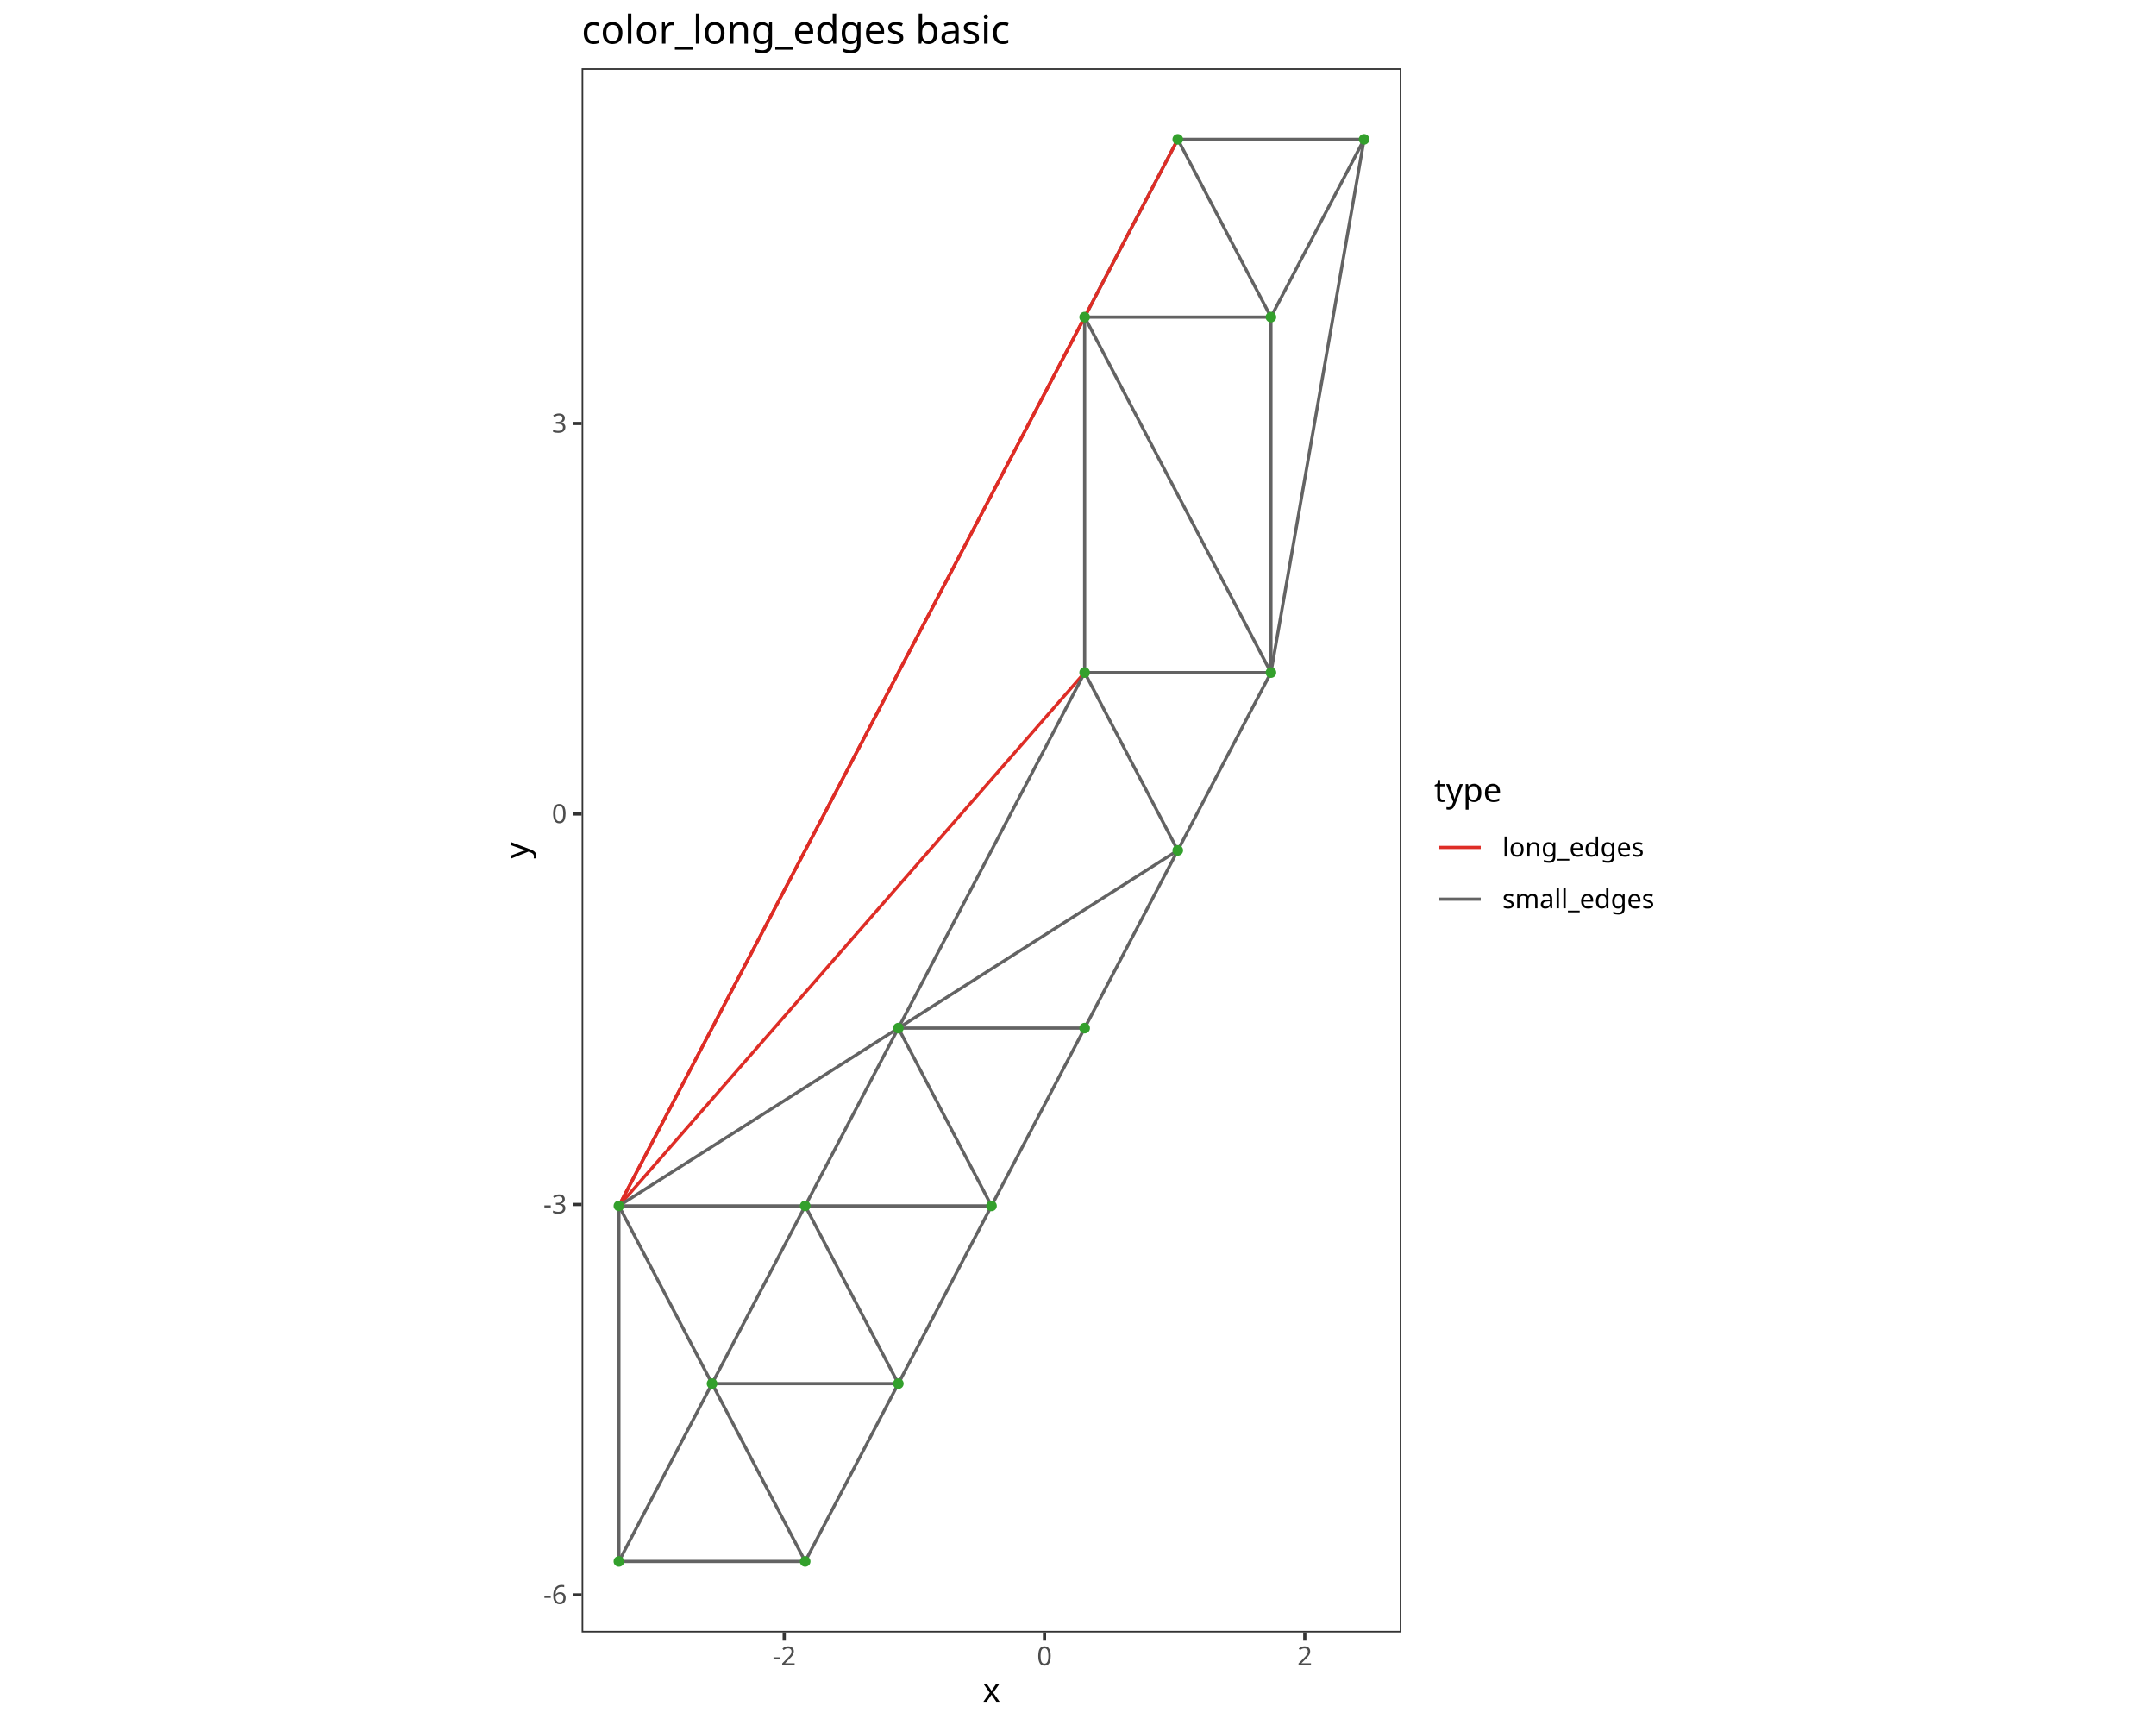
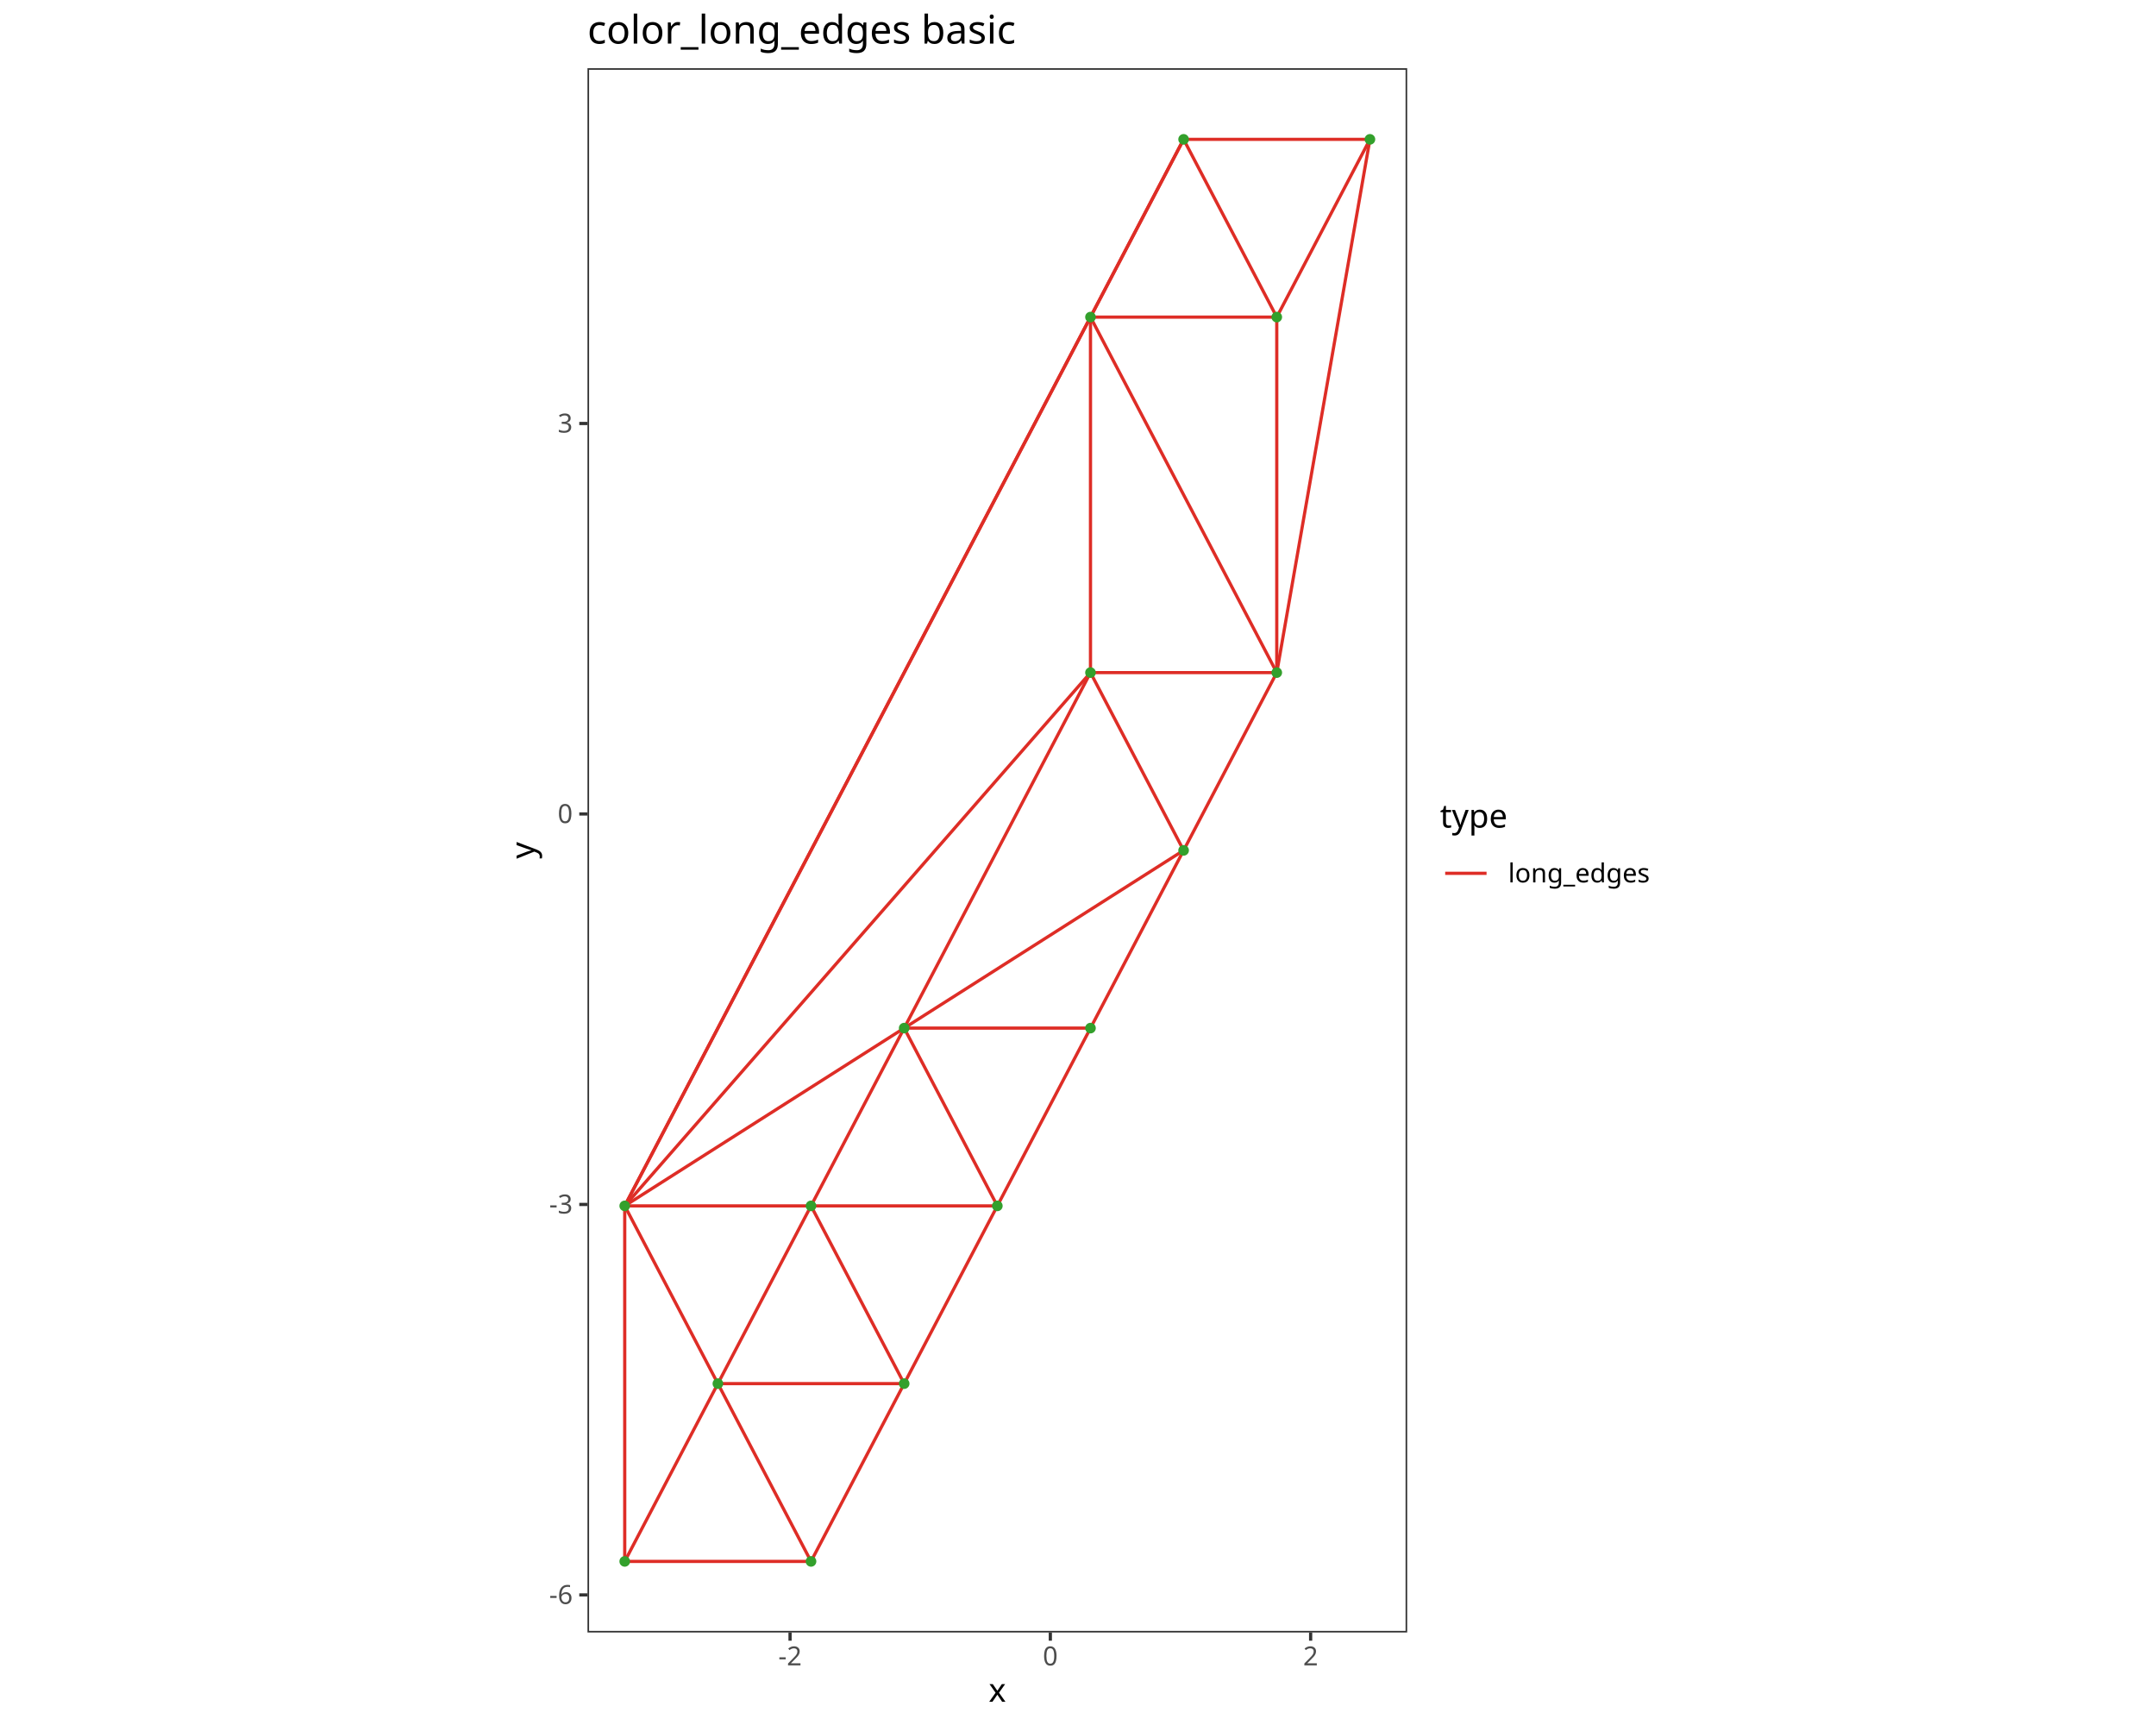
<svg xmlns="http://www.w3.org/2000/svg" class="svglite" data-engine-version="2.0" width="720.00pt" height="576.00pt" viewBox="0 0 720.00 576.00">
  <defs>
    <style type="text/css">
    .svglite line, .svglite polyline, .svglite polygon, .svglite path, .svglite rect, .svglite circle {
      fill: none;
      stroke: #000000;
      stroke-linecap: round;
      stroke-linejoin: round;
      stroke-miterlimit: 10.00;
    }
  </style>
  </defs>
  <rect width="100%" height="100%" style="stroke: none; fill: #FFFFFF;" />
  <defs>
    <clipPath id="cpMC4wMHw3MjAuMDB8MC4wMHw1NzYuMDA=">
      <rect x="0.00" y="0.00" width="720.00" height="576.00" />
    </clipPath>
  </defs>
  <g clip-path="url(#cpMC4wMHw3MjAuMDB8MC4wMHw1NzYuMDA=)">
</g>
  <defs>
-     <clipPath id="cpMTYzLjQxfDU1Ni41OXwwLjAwfDU3Ni4wMA==">
-       <rect x="163.41" y="0.00" width="393.19" height="576.00" />
+     <clipPath id="cpMTY1LjM2fDU1NC42NHwwLjAwfDU3Ni4wMA==">
+       <rect x="165.36" y="0.00" width="389.28" height="576.00" />
    </clipPath>
  </defs>
-   <g clip-path="url(#cpMTYzLjQxfDU1Ni41OXwwLjAwfDU3Ni4wMA==)">
-     <rect x="163.41" y="0.00" width="393.19" height="576.00" style="stroke-width: 1.07; stroke: #FFFFFF; fill: #FFFFFF;" />
+   <g clip-path="url(#cpMTY1LjM2fDU1NC42NHwwLjAwfDU3Ni4wMA==)">
+     <rect x="165.36" y="0.00" width="389.28" height="576.00" style="stroke-width: 1.07; stroke: #FFFFFF; fill: #FFFFFF;" />
  </g>
  <g clip-path="url(#cpMC4wMHw3MjAuMDB8MC4wMHw1NzYuMDA=)">
</g>
  <defs>
-     <clipPath id="cpMTk0LjI0fDQ2Ny45OHwyMi43OHw1NDUuMTE=">
-       <rect x="194.24" y="22.78" width="273.74" height="522.33" />
+     <clipPath id="cpMTk2LjE5fDQ2OS45M3wyMi43OHw1NDUuMTE=">
+       <rect x="196.19" y="22.78" width="273.74" height="522.33" />
    </clipPath>
  </defs>
-   <g clip-path="url(#cpMTk0LjI0fDQ2Ny45OHwyMi43OHw1NDUuMTE=)">
-     <rect x="194.24" y="22.78" width="273.74" height="522.33" style="stroke-width: 1.07; stroke: none; fill: #FFFFFF;" />
-     <line x1="206.68" y1="521.37" x2="268.89" y2="521.37" style="stroke-width: 1.07; stroke: #636363; stroke-linecap: butt;" />
-     <line x1="206.68" y1="521.37" x2="237.79" y2="462.01" style="stroke-width: 1.07; stroke: #636363; stroke-linecap: butt;" />
-     <line x1="206.68" y1="521.37" x2="206.68" y2="402.66" style="stroke-width: 1.07; stroke: #636363; stroke-linecap: butt;" />
-     <line x1="393.32" y1="283.95" x2="362.22" y2="224.59" style="stroke-width: 1.07; stroke: #636363; stroke-linecap: butt;" />
-     <line x1="393.32" y1="283.95" x2="424.43" y2="224.59" style="stroke-width: 1.07; stroke: #636363; stroke-linecap: butt;" />
-     <line x1="362.22" y1="224.59" x2="424.43" y2="224.59" style="stroke-width: 1.07; stroke: #636363; stroke-linecap: butt;" />
-     <line x1="362.22" y1="224.59" x2="362.22" y2="105.88" style="stroke-width: 1.07; stroke: #636363; stroke-linecap: butt;" />
-     <line x1="424.43" y1="224.59" x2="362.22" y2="105.88" style="stroke-width: 1.07; stroke: #636363; stroke-linecap: butt;" />
-     <line x1="424.43" y1="224.59" x2="424.43" y2="105.88" style="stroke-width: 1.07; stroke: #636363; stroke-linecap: butt;" />
-     <line x1="424.43" y1="224.59" x2="455.54" y2="46.53" style="stroke-width: 1.07; stroke: #636363; stroke-linecap: butt;" />
-     <line x1="362.22" y1="105.88" x2="424.43" y2="105.88" style="stroke-width: 1.07; stroke: #636363; stroke-linecap: butt;" />
-     <line x1="362.22" y1="105.88" x2="393.32" y2="46.53" style="stroke-width: 1.07; stroke: #636363; stroke-linecap: butt;" />
-     <line x1="424.43" y1="105.88" x2="393.32" y2="46.53" style="stroke-width: 1.07; stroke: #636363; stroke-linecap: butt;" />
-     <line x1="424.43" y1="105.88" x2="455.54" y2="46.53" style="stroke-width: 1.07; stroke: #636363; stroke-linecap: butt;" />
-     <line x1="393.32" y1="46.53" x2="455.54" y2="46.53" style="stroke-width: 1.07; stroke: #636363; stroke-linecap: butt;" />
-     <line x1="268.89" y1="521.37" x2="237.79" y2="462.01" style="stroke-width: 1.07; stroke: #636363; stroke-linecap: butt;" />
-     <line x1="268.89" y1="521.37" x2="300.00" y2="462.01" style="stroke-width: 1.07; stroke: #636363; stroke-linecap: butt;" />
-     <line x1="237.79" y1="462.01" x2="300.00" y2="462.01" style="stroke-width: 1.07; stroke: #636363; stroke-linecap: butt;" />
-     <line x1="237.79" y1="462.01" x2="206.68" y2="402.66" style="stroke-width: 1.07; stroke: #636363; stroke-linecap: butt;" />
-     <line x1="237.79" y1="462.01" x2="268.89" y2="402.66" style="stroke-width: 1.07; stroke: #636363; stroke-linecap: butt;" />
-     <line x1="300.00" y1="462.01" x2="268.89" y2="402.66" style="stroke-width: 1.07; stroke: #636363; stroke-linecap: butt;" />
-     <line x1="300.00" y1="462.01" x2="331.11" y2="402.66" style="stroke-width: 1.07; stroke: #636363; stroke-linecap: butt;" />
-     <line x1="206.68" y1="402.66" x2="362.22" y2="224.59" style="stroke-width: 1.07; stroke: #DE2D26; stroke-linecap: butt;" />
-     <line x1="206.68" y1="402.66" x2="362.22" y2="105.88" style="stroke-width: 1.07; stroke: #DE2D26; stroke-linecap: butt;" />
-     <line x1="206.68" y1="402.66" x2="393.32" y2="46.53" style="stroke-width: 1.07; stroke: #DE2D26; stroke-linecap: butt;" />
-     <line x1="206.68" y1="402.66" x2="268.89" y2="402.66" style="stroke-width: 1.07; stroke: #636363; stroke-linecap: butt;" />
-     <line x1="206.68" y1="402.66" x2="300.00" y2="343.30" style="stroke-width: 1.07; stroke: #636363; stroke-linecap: butt;" />
-     <line x1="268.89" y1="402.66" x2="331.11" y2="402.66" style="stroke-width: 1.07; stroke: #636363; stroke-linecap: butt;" />
-     <line x1="268.89" y1="402.66" x2="300.00" y2="343.30" style="stroke-width: 1.07; stroke: #636363; stroke-linecap: butt;" />
-     <line x1="331.11" y1="402.66" x2="300.00" y2="343.30" style="stroke-width: 1.07; stroke: #636363; stroke-linecap: butt;" />
-     <line x1="331.11" y1="402.66" x2="362.22" y2="343.30" style="stroke-width: 1.07; stroke: #636363; stroke-linecap: butt;" />
-     <line x1="300.00" y1="343.30" x2="393.32" y2="283.95" style="stroke-width: 1.07; stroke: #636363; stroke-linecap: butt;" />
-     <line x1="300.00" y1="343.30" x2="362.22" y2="224.59" style="stroke-width: 1.07; stroke: #636363; stroke-linecap: butt;" />
-     <line x1="300.00" y1="343.30" x2="362.22" y2="343.30" style="stroke-width: 1.07; stroke: #636363; stroke-linecap: butt;" />
-     <line x1="362.22" y1="343.30" x2="393.32" y2="283.95" style="stroke-width: 1.07; stroke: #636363; stroke-linecap: butt;" />
-     <circle cx="206.68" cy="521.37" r="1.42" style="stroke-width: 0.71; stroke: #33A02C; fill: #33A02C;" />
-     <circle cx="268.89" cy="521.37" r="1.42" style="stroke-width: 0.71; stroke: #33A02C; fill: #33A02C;" />
-     <circle cx="237.79" cy="462.01" r="1.42" style="stroke-width: 0.71; stroke: #33A02C; fill: #33A02C;" />
-     <circle cx="300.00" cy="462.01" r="1.42" style="stroke-width: 0.71; stroke: #33A02C; fill: #33A02C;" />
-     <circle cx="206.68" cy="402.66" r="1.42" style="stroke-width: 0.71; stroke: #33A02C; fill: #33A02C;" />
-     <circle cx="268.89" cy="402.66" r="1.42" style="stroke-width: 0.71; stroke: #33A02C; fill: #33A02C;" />
-     <circle cx="331.11" cy="402.66" r="1.42" style="stroke-width: 0.71; stroke: #33A02C; fill: #33A02C;" />
-     <circle cx="300.00" cy="343.30" r="1.42" style="stroke-width: 0.71; stroke: #33A02C; fill: #33A02C;" />
-     <circle cx="362.22" cy="343.30" r="1.42" style="stroke-width: 0.71; stroke: #33A02C; fill: #33A02C;" />
-     <circle cx="393.32" cy="283.95" r="1.42" style="stroke-width: 0.71; stroke: #33A02C; fill: #33A02C;" />
-     <circle cx="362.22" cy="224.59" r="1.42" style="stroke-width: 0.71; stroke: #33A02C; fill: #33A02C;" />
-     <circle cx="424.43" cy="224.59" r="1.42" style="stroke-width: 0.71; stroke: #33A02C; fill: #33A02C;" />
-     <circle cx="362.22" cy="105.88" r="1.42" style="stroke-width: 0.71; stroke: #33A02C; fill: #33A02C;" />
-     <circle cx="424.43" cy="105.88" r="1.42" style="stroke-width: 0.71; stroke: #33A02C; fill: #33A02C;" />
-     <circle cx="393.32" cy="46.53" r="1.42" style="stroke-width: 0.71; stroke: #33A02C; fill: #33A02C;" />
-     <circle cx="455.54" cy="46.53" r="1.42" style="stroke-width: 0.71; stroke: #33A02C; fill: #33A02C;" />
-     <rect x="194.24" y="22.78" width="273.74" height="522.33" style="stroke-width: 1.07; stroke: #333333;" />
+   <g clip-path="url(#cpMTk2LjE5fDQ2OS45M3wyMi43OHw1NDUuMTE=)">
+     <rect x="196.19" y="22.78" width="273.74" height="522.33" style="stroke-width: 1.07; stroke: none; fill: #FFFFFF;" />
+     <line x1="208.63" y1="521.37" x2="270.84" y2="521.37" style="stroke-width: 1.07; stroke: #DE2D26; stroke-linecap: butt;" />
+     <line x1="208.63" y1="521.37" x2="239.74" y2="462.01" style="stroke-width: 1.07; stroke: #DE2D26; stroke-linecap: butt;" />
+     <line x1="208.63" y1="521.37" x2="208.63" y2="402.66" style="stroke-width: 1.07; stroke: #DE2D26; stroke-linecap: butt;" />
+     <line x1="395.27" y1="283.95" x2="364.17" y2="224.59" style="stroke-width: 1.07; stroke: #DE2D26; stroke-linecap: butt;" />
+     <line x1="395.27" y1="283.95" x2="426.38" y2="224.59" style="stroke-width: 1.07; stroke: #DE2D26; stroke-linecap: butt;" />
+     <line x1="364.17" y1="224.59" x2="426.38" y2="224.59" style="stroke-width: 1.07; stroke: #DE2D26; stroke-linecap: butt;" />
+     <line x1="364.17" y1="224.59" x2="364.17" y2="105.88" style="stroke-width: 1.07; stroke: #DE2D26; stroke-linecap: butt;" />
+     <line x1="426.38" y1="224.59" x2="364.17" y2="105.88" style="stroke-width: 1.07; stroke: #DE2D26; stroke-linecap: butt;" />
+     <line x1="426.38" y1="224.59" x2="426.38" y2="105.88" style="stroke-width: 1.07; stroke: #DE2D26; stroke-linecap: butt;" />
+     <line x1="426.38" y1="224.59" x2="457.49" y2="46.53" style="stroke-width: 1.07; stroke: #DE2D26; stroke-linecap: butt;" />
+     <line x1="364.17" y1="105.88" x2="426.38" y2="105.88" style="stroke-width: 1.07; stroke: #DE2D26; stroke-linecap: butt;" />
+     <line x1="364.17" y1="105.88" x2="395.27" y2="46.53" style="stroke-width: 1.07; stroke: #DE2D26; stroke-linecap: butt;" />
+     <line x1="426.38" y1="105.88" x2="395.27" y2="46.53" style="stroke-width: 1.07; stroke: #DE2D26; stroke-linecap: butt;" />
+     <line x1="426.38" y1="105.88" x2="457.49" y2="46.53" style="stroke-width: 1.07; stroke: #DE2D26; stroke-linecap: butt;" />
+     <line x1="395.27" y1="46.53" x2="457.49" y2="46.53" style="stroke-width: 1.07; stroke: #DE2D26; stroke-linecap: butt;" />
+     <line x1="270.84" y1="521.37" x2="239.74" y2="462.01" style="stroke-width: 1.07; stroke: #DE2D26; stroke-linecap: butt;" />
+     <line x1="270.84" y1="521.37" x2="301.95" y2="462.01" style="stroke-width: 1.07; stroke: #DE2D26; stroke-linecap: butt;" />
+     <line x1="239.74" y1="462.01" x2="301.95" y2="462.01" style="stroke-width: 1.07; stroke: #DE2D26; stroke-linecap: butt;" />
+     <line x1="239.74" y1="462.01" x2="208.63" y2="402.66" style="stroke-width: 1.07; stroke: #DE2D26; stroke-linecap: butt;" />
+     <line x1="239.74" y1="462.01" x2="270.84" y2="402.66" style="stroke-width: 1.07; stroke: #DE2D26; stroke-linecap: butt;" />
+     <line x1="301.95" y1="462.01" x2="270.84" y2="402.66" style="stroke-width: 1.07; stroke: #DE2D26; stroke-linecap: butt;" />
+     <line x1="301.95" y1="462.01" x2="333.06" y2="402.66" style="stroke-width: 1.07; stroke: #DE2D26; stroke-linecap: butt;" />
+     <line x1="208.63" y1="402.66" x2="364.17" y2="224.59" style="stroke-width: 1.07; stroke: #DE2D26; stroke-linecap: butt;" />
+     <line x1="208.63" y1="402.66" x2="364.17" y2="105.88" style="stroke-width: 1.07; stroke: #DE2D26; stroke-linecap: butt;" />
+     <line x1="208.63" y1="402.66" x2="395.27" y2="46.53" style="stroke-width: 1.07; stroke: #DE2D26; stroke-linecap: butt;" />
+     <line x1="208.63" y1="402.66" x2="270.84" y2="402.66" style="stroke-width: 1.07; stroke: #DE2D26; stroke-linecap: butt;" />
+     <line x1="208.63" y1="402.66" x2="301.95" y2="343.30" style="stroke-width: 1.07; stroke: #DE2D26; stroke-linecap: butt;" />
+     <line x1="270.84" y1="402.66" x2="333.06" y2="402.66" style="stroke-width: 1.07; stroke: #DE2D26; stroke-linecap: butt;" />
+     <line x1="270.84" y1="402.66" x2="301.95" y2="343.30" style="stroke-width: 1.07; stroke: #DE2D26; stroke-linecap: butt;" />
+     <line x1="333.06" y1="402.66" x2="301.95" y2="343.30" style="stroke-width: 1.07; stroke: #DE2D26; stroke-linecap: butt;" />
+     <line x1="333.06" y1="402.66" x2="364.17" y2="343.30" style="stroke-width: 1.07; stroke: #DE2D26; stroke-linecap: butt;" />
+     <line x1="301.95" y1="343.30" x2="395.27" y2="283.95" style="stroke-width: 1.07; stroke: #DE2D26; stroke-linecap: butt;" />
+     <line x1="301.95" y1="343.30" x2="364.17" y2="224.59" style="stroke-width: 1.07; stroke: #DE2D26; stroke-linecap: butt;" />
+     <line x1="301.95" y1="343.30" x2="364.17" y2="343.30" style="stroke-width: 1.07; stroke: #DE2D26; stroke-linecap: butt;" />
+     <line x1="364.17" y1="343.30" x2="395.27" y2="283.95" style="stroke-width: 1.07; stroke: #DE2D26; stroke-linecap: butt;" />
+     <circle cx="208.63" cy="521.37" r="1.42" style="stroke-width: 0.71; stroke: #33A02C; fill: #33A02C;" />
+     <circle cx="270.84" cy="521.37" r="1.42" style="stroke-width: 0.71; stroke: #33A02C; fill: #33A02C;" />
+     <circle cx="239.74" cy="462.01" r="1.42" style="stroke-width: 0.71; stroke: #33A02C; fill: #33A02C;" />
+     <circle cx="301.95" cy="462.01" r="1.42" style="stroke-width: 0.71; stroke: #33A02C; fill: #33A02C;" />
+     <circle cx="208.63" cy="402.66" r="1.42" style="stroke-width: 0.71; stroke: #33A02C; fill: #33A02C;" />
+     <circle cx="270.84" cy="402.66" r="1.42" style="stroke-width: 0.71; stroke: #33A02C; fill: #33A02C;" />
+     <circle cx="333.06" cy="402.66" r="1.42" style="stroke-width: 0.71; stroke: #33A02C; fill: #33A02C;" />
+     <circle cx="301.95" cy="343.30" r="1.42" style="stroke-width: 0.71; stroke: #33A02C; fill: #33A02C;" />
+     <circle cx="364.17" cy="343.30" r="1.42" style="stroke-width: 0.71; stroke: #33A02C; fill: #33A02C;" />
+     <circle cx="395.27" cy="283.95" r="1.42" style="stroke-width: 0.71; stroke: #33A02C; fill: #33A02C;" />
+     <circle cx="364.17" cy="224.59" r="1.42" style="stroke-width: 0.71; stroke: #33A02C; fill: #33A02C;" />
+     <circle cx="426.38" cy="224.59" r="1.42" style="stroke-width: 0.71; stroke: #33A02C; fill: #33A02C;" />
+     <circle cx="364.17" cy="105.88" r="1.42" style="stroke-width: 0.71; stroke: #33A02C; fill: #33A02C;" />
+     <circle cx="426.38" cy="105.88" r="1.42" style="stroke-width: 0.71; stroke: #33A02C; fill: #33A02C;" />
+     <circle cx="395.27" cy="46.53" r="1.42" style="stroke-width: 0.71; stroke: #33A02C; fill: #33A02C;" />
+     <circle cx="457.49" cy="46.53" r="1.42" style="stroke-width: 0.71; stroke: #33A02C; fill: #33A02C;" />
+     <rect x="196.19" y="22.78" width="273.74" height="522.33" style="stroke-width: 1.07; stroke: #333333;" />
  </g>
  <g clip-path="url(#cpMC4wMHw3MjAuMDB8MC4wMHw1NzYuMDA=)">
-     <text x="189.31" y="535.59" text-anchor="end" style="font-size: 8.80px; fill: #4D4D4D; font-family: sans;" textLength="7.82px" lengthAdjust="spacingAndGlyphs">-6</text>
-     <text x="189.31" y="405.20" text-anchor="end" style="font-size: 8.80px; fill: #4D4D4D; font-family: sans;" textLength="7.82px" lengthAdjust="spacingAndGlyphs">-3</text>
-     <text x="189.31" y="274.82" text-anchor="end" style="font-size: 8.80px; fill: #4D4D4D; font-family: sans;" textLength="4.89px" lengthAdjust="spacingAndGlyphs">0</text>
-     <text x="189.31" y="144.44" text-anchor="end" style="font-size: 8.80px; fill: #4D4D4D; font-family: sans;" textLength="4.89px" lengthAdjust="spacingAndGlyphs">3</text>
-     <polyline points="191.50,532.56 194.24,532.56 " style="stroke-width: 1.07; stroke: #333333; stroke-linecap: butt;" />
-     <polyline points="191.50,402.18 194.24,402.18 " style="stroke-width: 1.07; stroke: #333333; stroke-linecap: butt;" />
-     <polyline points="191.50,271.79 194.24,271.79 " style="stroke-width: 1.07; stroke: #333333; stroke-linecap: butt;" />
-     <polyline points="191.50,141.41 194.24,141.41 " style="stroke-width: 1.07; stroke: #333333; stroke-linecap: butt;" />
-     <polyline points="261.89,547.85 261.89,545.11 " style="stroke-width: 1.07; stroke: #333333; stroke-linecap: butt;" />
-     <polyline points="348.81,547.85 348.81,545.11 " style="stroke-width: 1.07; stroke: #333333; stroke-linecap: butt;" />
-     <polyline points="435.74,547.85 435.74,545.11 " style="stroke-width: 1.07; stroke: #333333; stroke-linecap: butt;" />
-     <text x="261.89" y="556.10" text-anchor="middle" style="font-size: 8.80px; fill: #4D4D4D; font-family: sans;" textLength="7.82px" lengthAdjust="spacingAndGlyphs">-2</text>
-     <text x="348.81" y="556.10" text-anchor="middle" style="font-size: 8.80px; fill: #4D4D4D; font-family: sans;" textLength="4.89px" lengthAdjust="spacingAndGlyphs">0</text>
-     <text x="435.74" y="556.10" text-anchor="middle" style="font-size: 8.80px; fill: #4D4D4D; font-family: sans;" textLength="4.89px" lengthAdjust="spacingAndGlyphs">2</text>
-     <text x="331.11" y="568.24" text-anchor="middle" style="font-size: 11.00px; font-family: sans;" textLength="5.50px" lengthAdjust="spacingAndGlyphs">x</text>
-     <text transform="translate(176.46,283.95) rotate(-90)" text-anchor="middle" style="font-size: 11.00px; font-family: sans;" textLength="5.50px" lengthAdjust="spacingAndGlyphs">y</text>
-     <rect x="478.94" y="259.00" width="72.17" height="49.89" style="stroke-width: 1.07; stroke: none; fill: #FFFFFF;" />
-     <text x="478.94" y="267.71" style="font-size: 11.00px; font-family: sans;" textLength="20.80px" lengthAdjust="spacingAndGlyphs">type</text>
-     <rect x="478.94" y="274.33" width="17.28" height="17.28" style="stroke-width: 1.07; stroke: none; fill: #FFFFFF;" />
-     <line x1="480.67" y1="282.97" x2="494.49" y2="282.97" style="stroke-width: 1.07; stroke: #DE2D26; stroke-linecap: butt;" />
-     <rect x="478.94" y="291.61" width="17.28" height="17.28" style="stroke-width: 1.07; stroke: none; fill: #FFFFFF;" />
-     <line x1="480.67" y1="300.25" x2="494.49" y2="300.25" style="stroke-width: 1.07; stroke: #636363; stroke-linecap: butt;" />
-     <text x="501.70" y="286.00" style="font-size: 8.80px; font-family: sans;" textLength="45.51px" lengthAdjust="spacingAndGlyphs">long_edges</text>
-     <text x="501.70" y="303.28" style="font-size: 8.80px; font-family: sans;" textLength="49.42px" lengthAdjust="spacingAndGlyphs">small_edges</text>
-     <text x="194.24" y="14.56" style="font-size: 13.20px; font-family: sans;" textLength="138.72px" lengthAdjust="spacingAndGlyphs">color_long_edges basic</text>
+     <text x="191.26" y="535.59" text-anchor="end" style="font-size: 8.80px; fill: #4D4D4D; font-family: sans;" textLength="7.82px" lengthAdjust="spacingAndGlyphs">-6</text>
+     <text x="191.26" y="405.20" text-anchor="end" style="font-size: 8.80px; fill: #4D4D4D; font-family: sans;" textLength="7.82px" lengthAdjust="spacingAndGlyphs">-3</text>
+     <text x="191.26" y="274.82" text-anchor="end" style="font-size: 8.80px; fill: #4D4D4D; font-family: sans;" textLength="4.89px" lengthAdjust="spacingAndGlyphs">0</text>
+     <text x="191.26" y="144.44" text-anchor="end" style="font-size: 8.80px; fill: #4D4D4D; font-family: sans;" textLength="4.89px" lengthAdjust="spacingAndGlyphs">3</text>
+     <polyline points="193.45,532.56 196.19,532.56 " style="stroke-width: 1.07; stroke: #333333; stroke-linecap: butt;" />
+     <polyline points="193.45,402.18 196.19,402.18 " style="stroke-width: 1.07; stroke: #333333; stroke-linecap: butt;" />
+     <polyline points="193.45,271.79 196.19,271.79 " style="stroke-width: 1.07; stroke: #333333; stroke-linecap: butt;" />
+     <polyline points="193.45,141.41 196.19,141.41 " style="stroke-width: 1.07; stroke: #333333; stroke-linecap: butt;" />
+     <polyline points="263.84,547.85 263.84,545.11 " style="stroke-width: 1.07; stroke: #333333; stroke-linecap: butt;" />
+     <polyline points="350.76,547.85 350.76,545.11 " style="stroke-width: 1.07; stroke: #333333; stroke-linecap: butt;" />
+     <polyline points="437.69,547.85 437.69,545.11 " style="stroke-width: 1.07; stroke: #333333; stroke-linecap: butt;" />
+     <text x="263.84" y="556.10" text-anchor="middle" style="font-size: 8.80px; fill: #4D4D4D; font-family: sans;" textLength="7.82px" lengthAdjust="spacingAndGlyphs">-2</text>
+     <text x="350.76" y="556.10" text-anchor="middle" style="font-size: 8.80px; fill: #4D4D4D; font-family: sans;" textLength="4.89px" lengthAdjust="spacingAndGlyphs">0</text>
+     <text x="437.69" y="556.10" text-anchor="middle" style="font-size: 8.80px; fill: #4D4D4D; font-family: sans;" textLength="4.89px" lengthAdjust="spacingAndGlyphs">2</text>
+     <text x="333.06" y="568.24" text-anchor="middle" style="font-size: 11.00px; font-family: sans;" textLength="5.50px" lengthAdjust="spacingAndGlyphs">x</text>
+     <text transform="translate(178.41,283.95) rotate(-90)" text-anchor="middle" style="font-size: 11.00px; font-family: sans;" textLength="5.50px" lengthAdjust="spacingAndGlyphs">y</text>
+     <rect x="480.89" y="267.64" width="68.27" height="32.61" style="stroke-width: 1.07; stroke: none; fill: #FFFFFF;" />
+     <text x="480.89" y="276.35" style="font-size: 11.00px; font-family: sans;" textLength="20.80px" lengthAdjust="spacingAndGlyphs">type</text>
+     <rect x="480.89" y="282.97" width="17.28" height="17.28" style="stroke-width: 1.07; stroke: none; fill: #FFFFFF;" />
+     <line x1="482.62" y1="291.61" x2="496.44" y2="291.61" style="stroke-width: 1.07; stroke: #DE2D26; stroke-linecap: butt;" />
+     <text x="503.65" y="294.64" style="font-size: 8.80px; font-family: sans;" textLength="45.51px" lengthAdjust="spacingAndGlyphs">long_edges</text>
+     <text x="196.19" y="14.56" style="font-size: 13.20px; font-family: sans;" textLength="138.72px" lengthAdjust="spacingAndGlyphs">color_long_edges basic</text>
  </g>
</svg>
